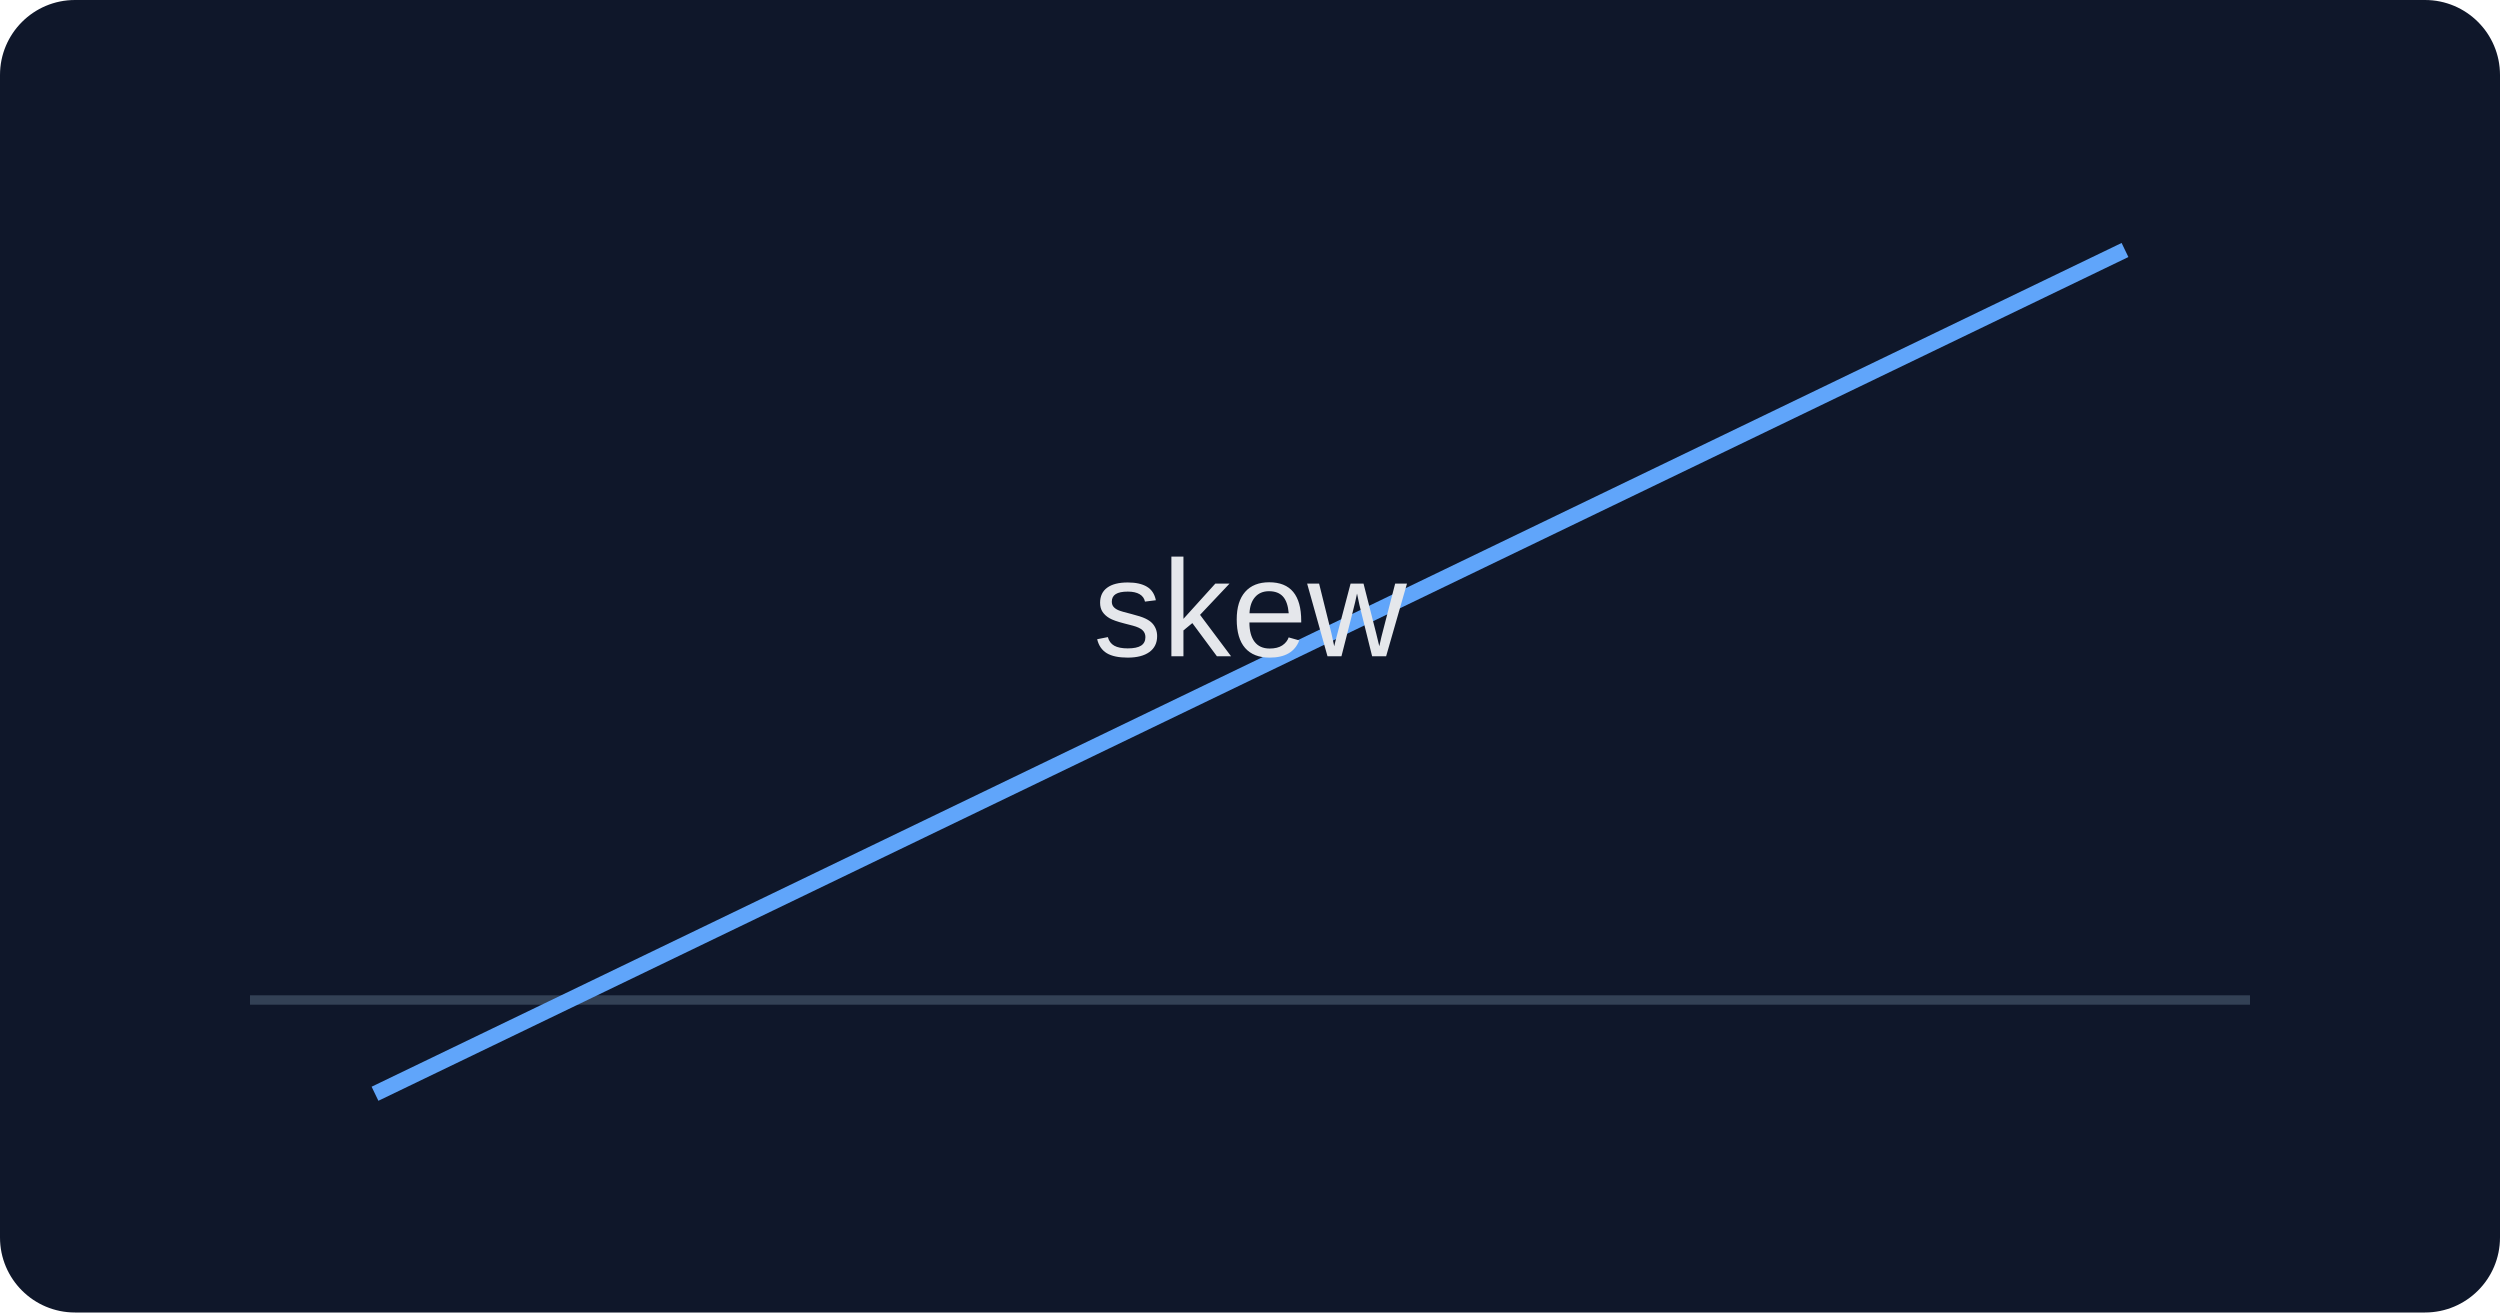
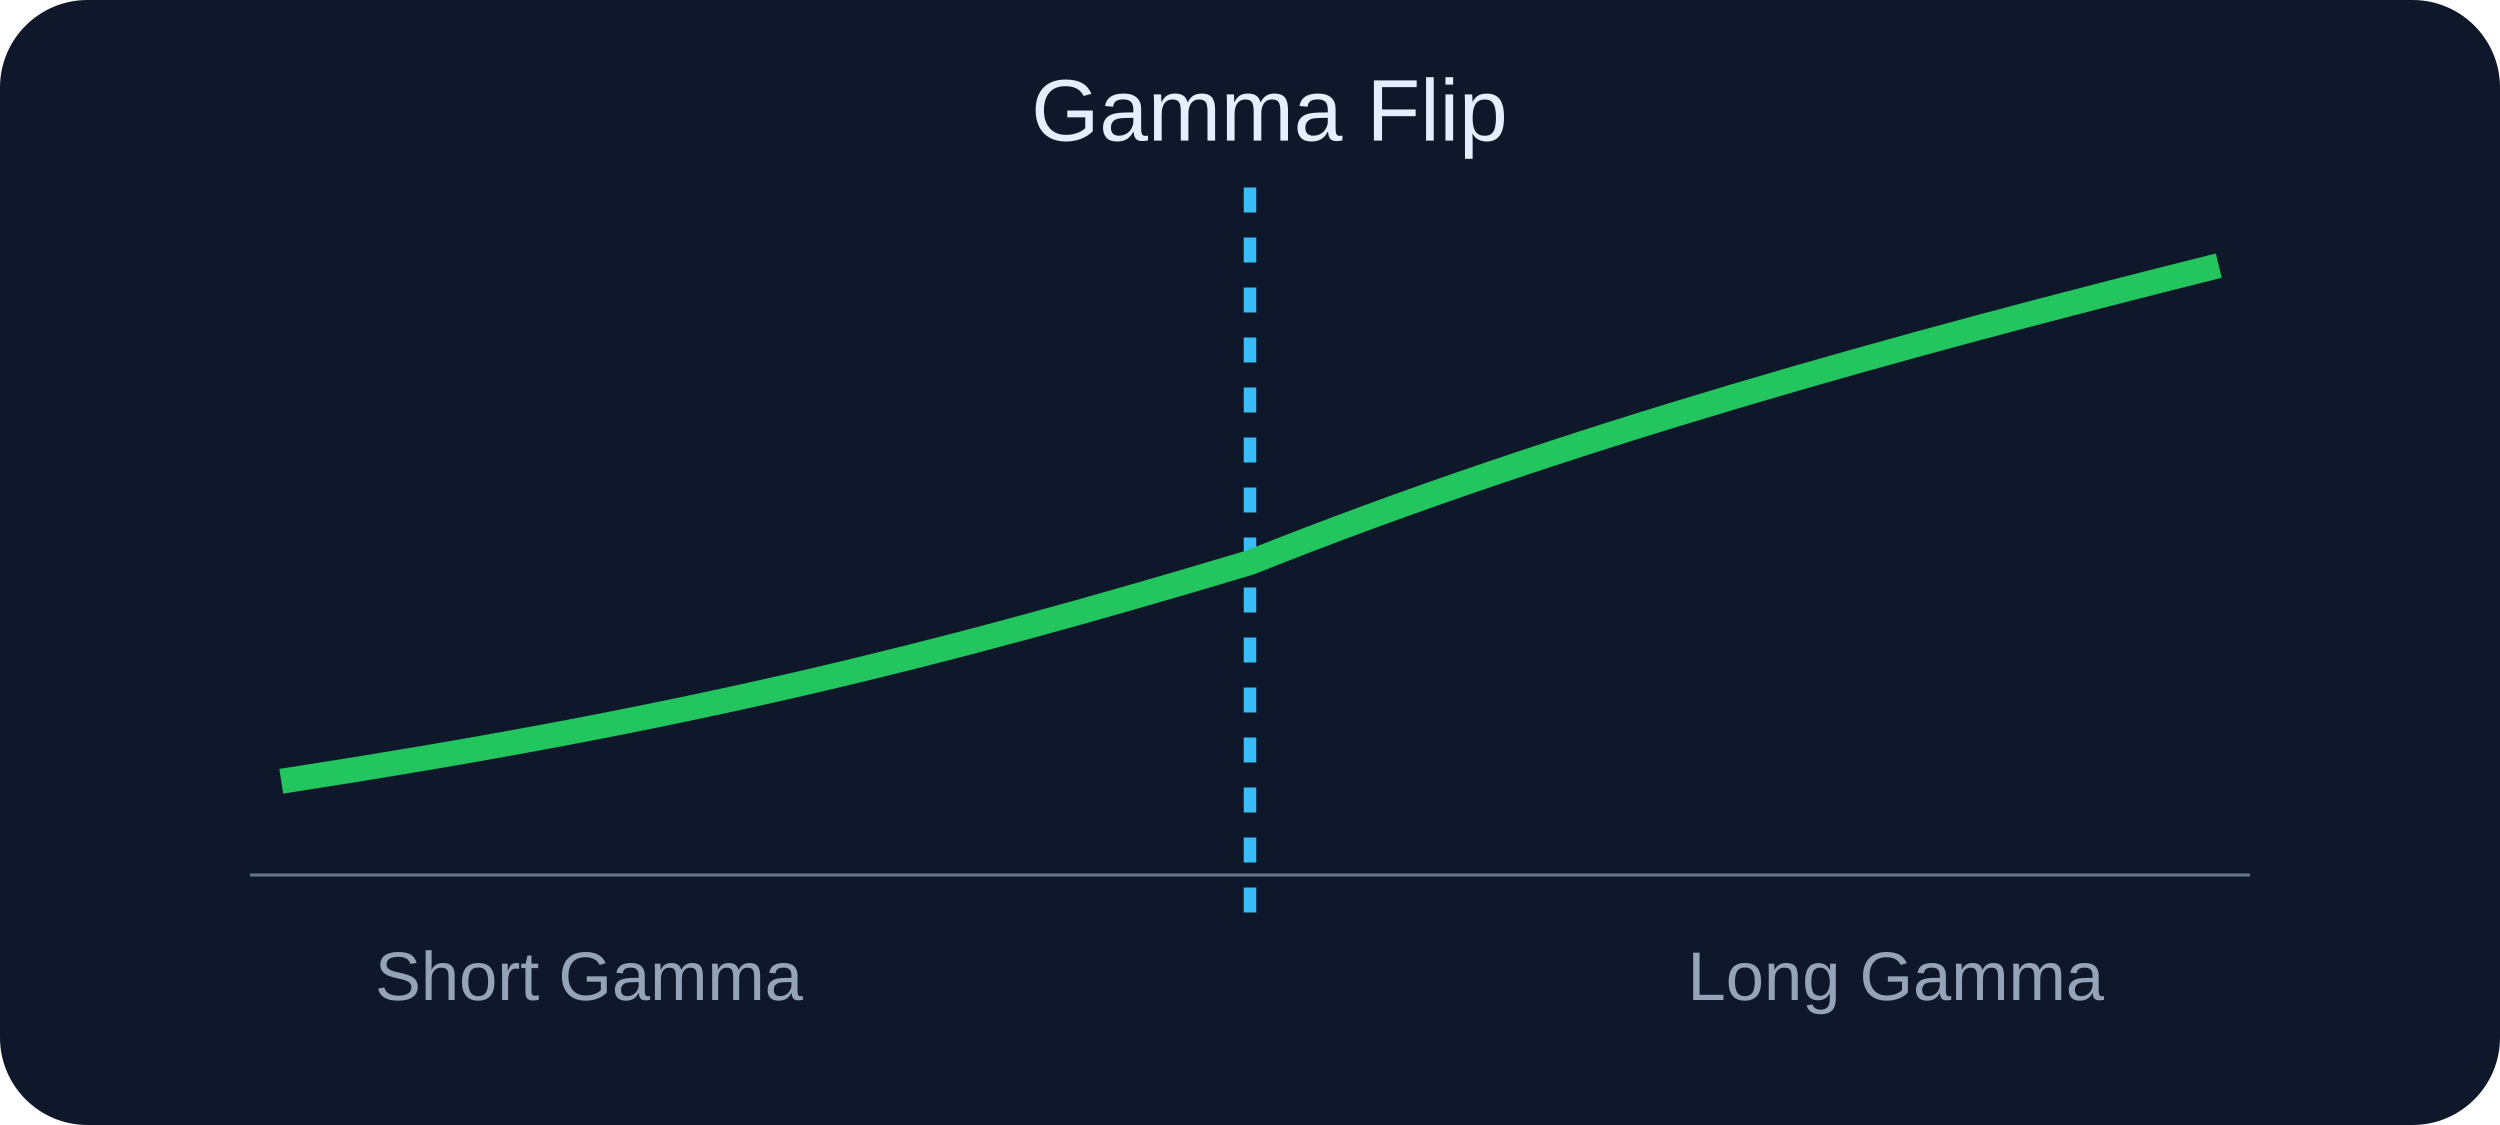
- <svg xmlns="http://www.w3.org/2000/svg" width="800" height="420" viewBox="0 0 800 420">
-   <rect width="800" height="420" rx="24" fill="#0f172a" />
-   <line x1="80" y1="320" x2="720" y2="320" stroke="#334155" stroke-width="3" />
-   <line x1="120" y1="350" x2="680" y2="80" stroke="#60a5fa" stroke-width="5" fill="none" />
-   <text x="400" y="210" text-anchor="middle" fill="#e5e7eb" font-size="44" font-family="Arial">skew</text>
+ <svg xmlns="http://www.w3.org/2000/svg" viewBox="0 0 800 360">
+   <rect width="800" height="360" rx="28" fill="#0f172a" />
+   <line x1="80" y1="280" x2="720" y2="280" stroke="#64748b" />
+   <line x1="400" y1="60" x2="400" y2="300" stroke="#38bdf8" stroke-width="4" stroke-dasharray="8 8" />
+   <path d="M90 250 C220 230 300 210 400 180 C500 140 610 110 710 85" fill="none" stroke="#22c55e" stroke-width="8" />
+   <text x="330" y="45" fill="#e5eefc" font-size="28" font-family="Arial">Gamma Flip</text>
+   <text x="120" y="320" fill="#94a3b8" font-size="22" font-family="Arial">Short Gamma</text>
+   <text x="540" y="320" fill="#94a3b8" font-size="22" font-family="Arial">Long Gamma</text>
</svg>
